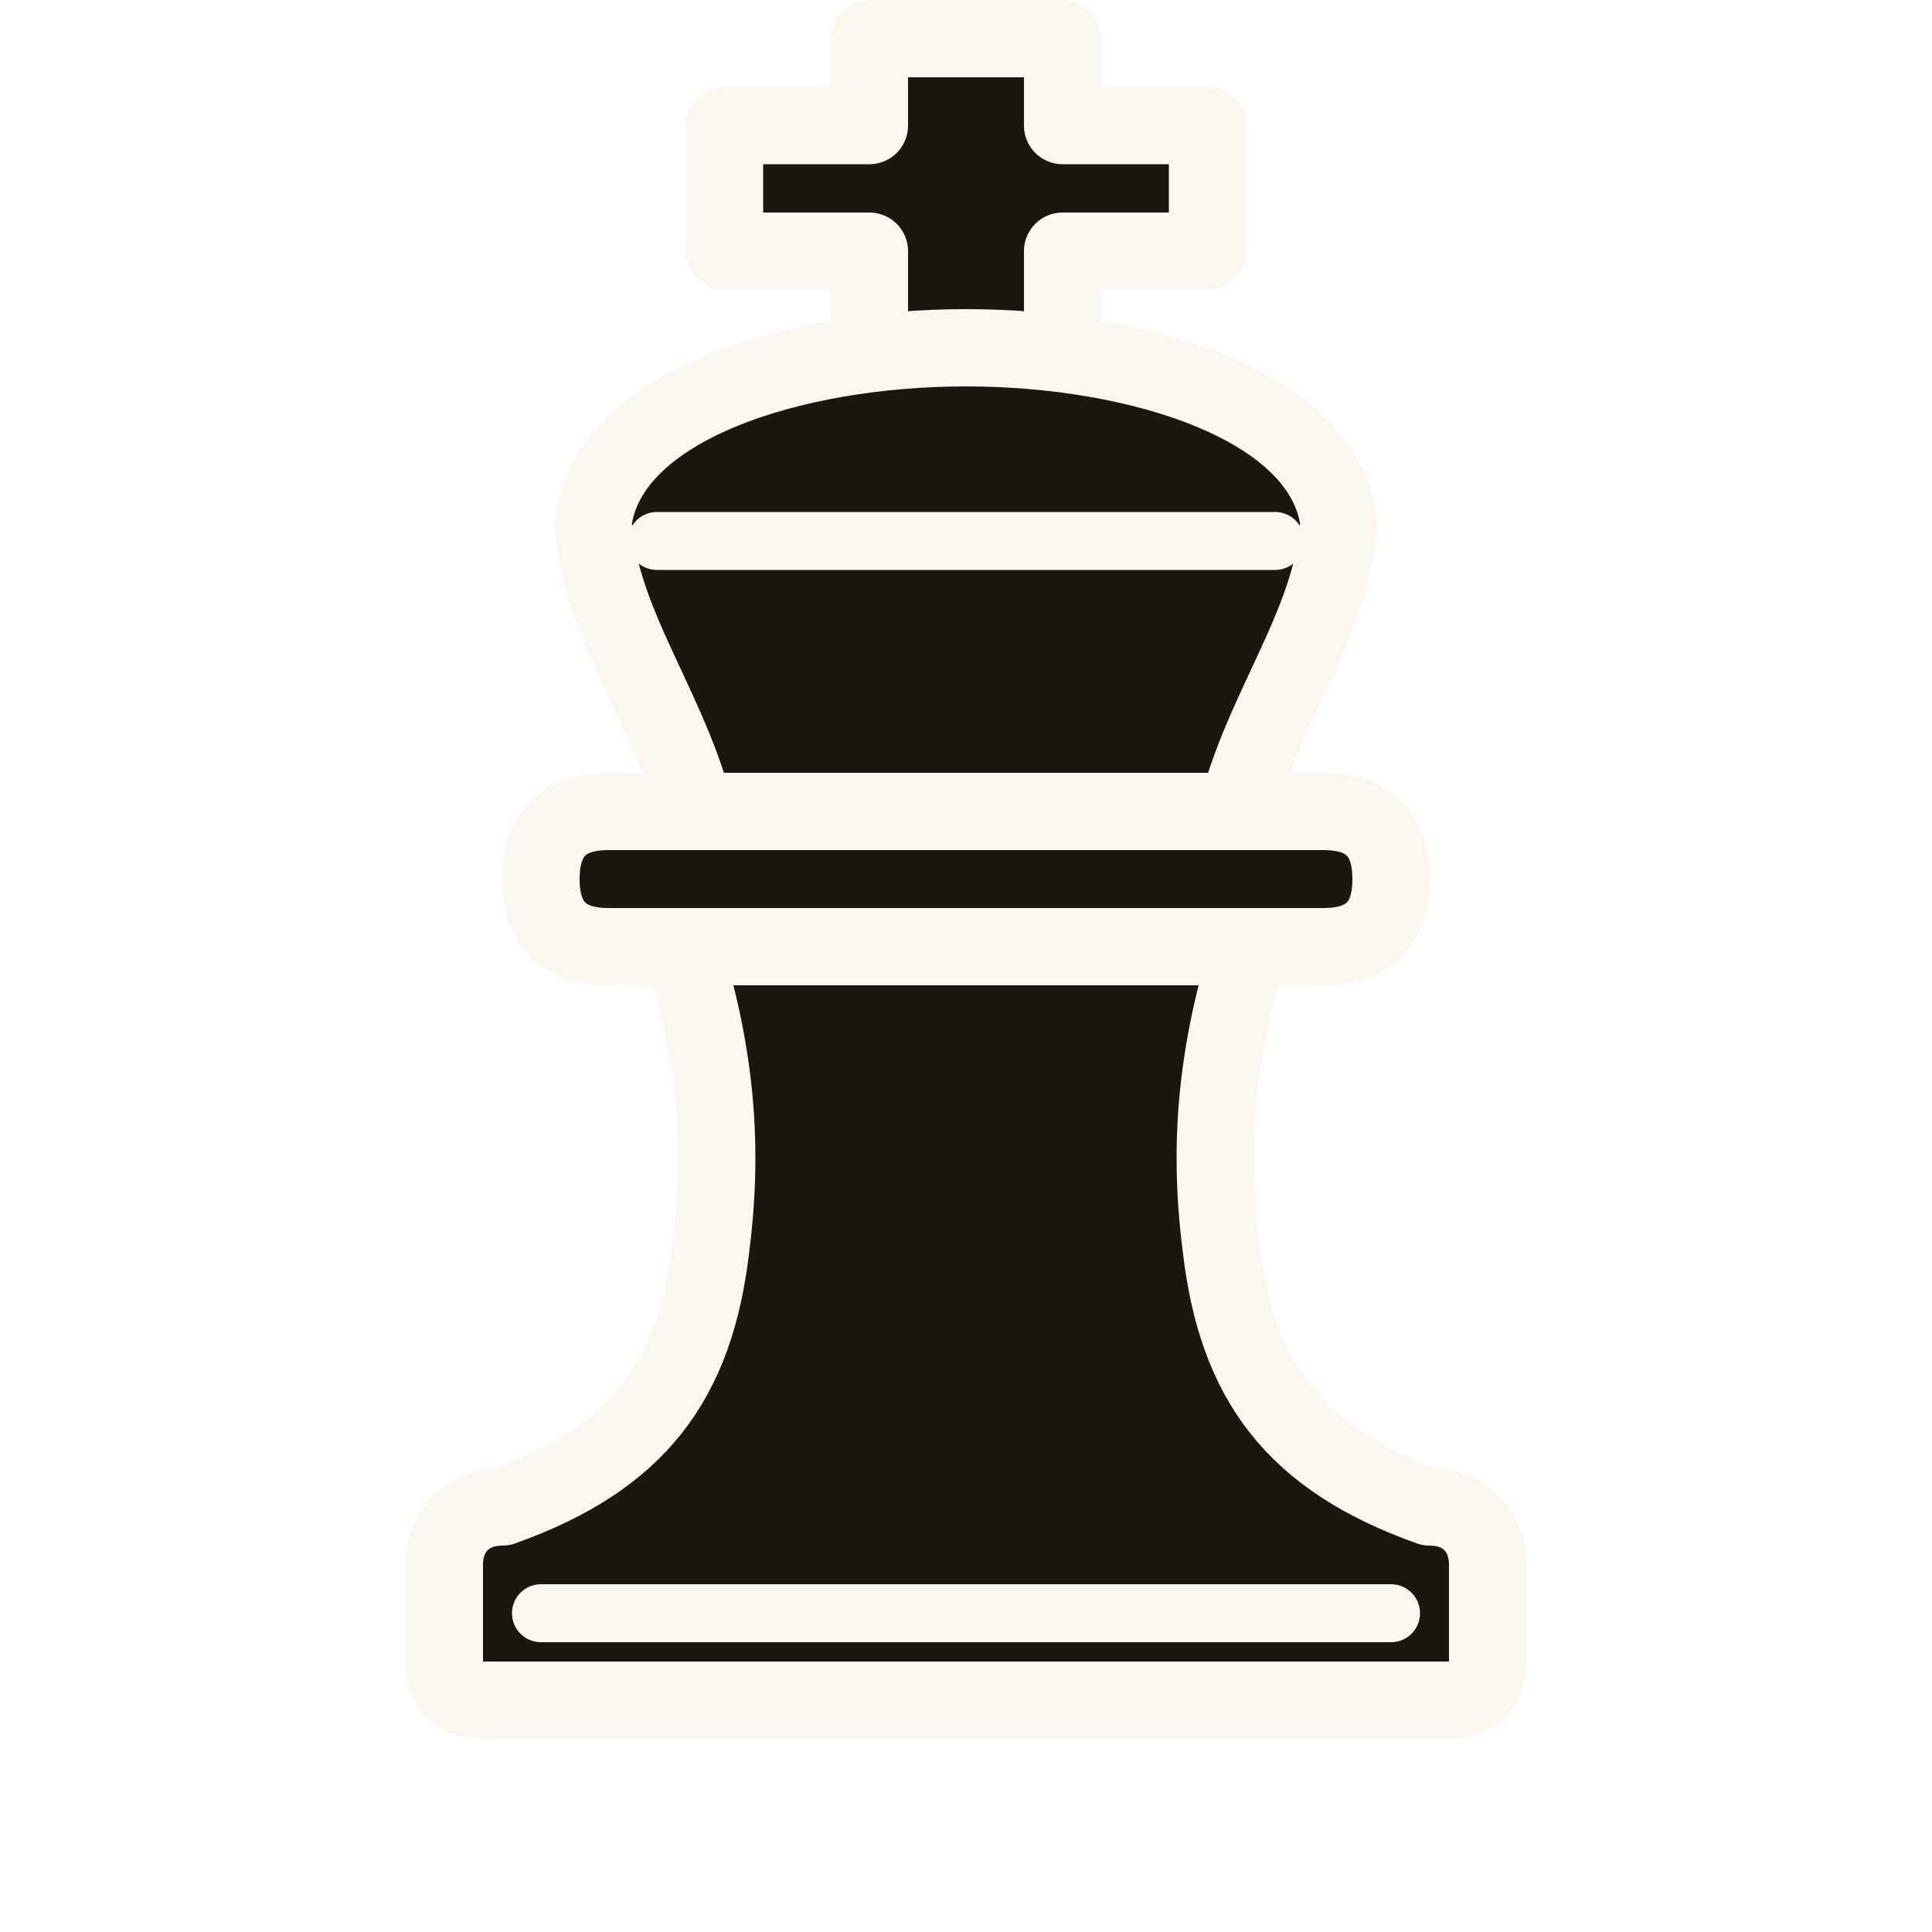
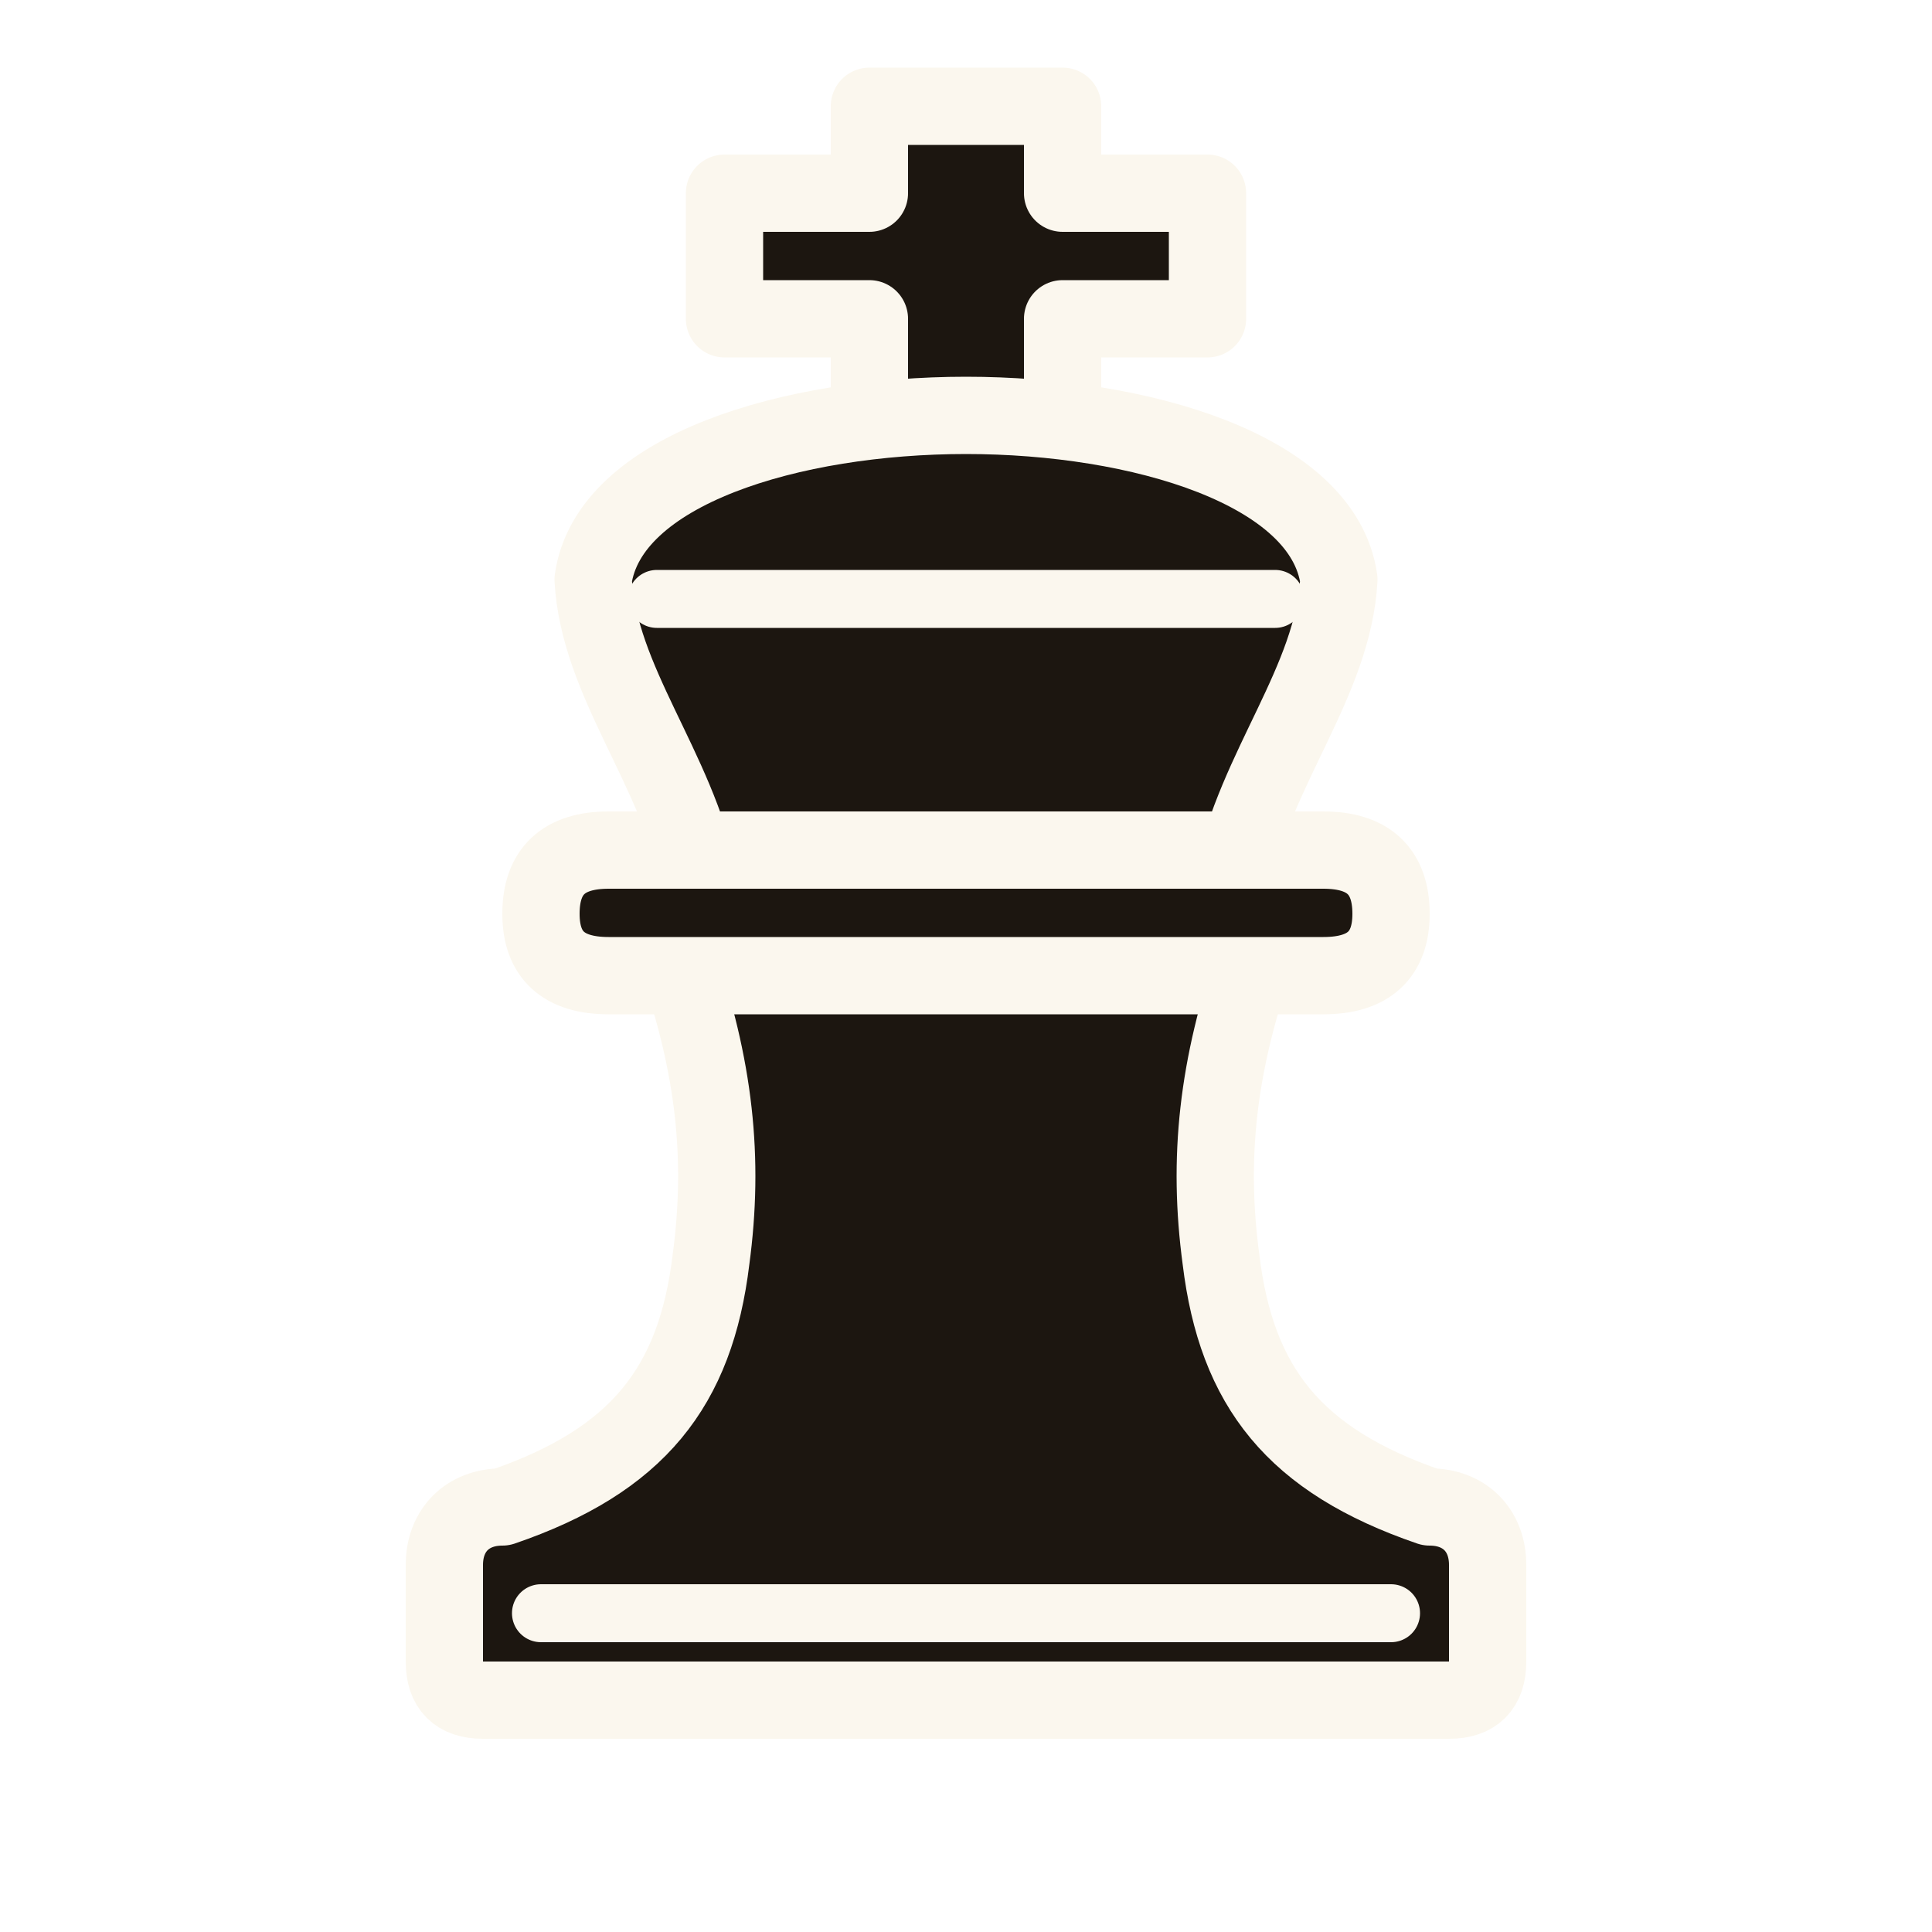
<svg xmlns="http://www.w3.org/2000/svg" viewBox="0 0 100 100">
  <g fill="#1c1610" stroke="#fbf7ee" stroke-width="4" stroke-linejoin="round" stroke-linecap="round">
-     <path d="M50 48L65 48C63 54 62.5 59 63.2 64.5C64 71.5 67 75.5 74 78C75.8 78 77 79.2 77 81L77 86Q77 88 75 88L50 88L25 88Q23 88 23 86L23 81C23 79.2 24.2 78 26 78C33 75.5 36 71.5 36.8 64.5C37.5 59 37 54 35 48L50 48Z" />
-     <path d="M45 2L55 2L55 6.5L62.5 6.5L62.5 13L55 13L55 21L45 21L45 13L37.5 13L37.5 6.5L45 6.5Z" />
-     <path d="M50 18C59 18 68.5 21 69.3 27C69 32.5 65 37 63.8 43L50 43L36.2 43C35 37 31 32.5 30.7 27C31.5 21 41 18 50 18Z" />
-     <path d="M50 42L68.5 42Q72 42 72 45.5Q72 49 68.5 49L50 49L31.5 49Q28 49 28 45.5Q28 42 31.5 42L50 42Z" />
-     <path fill="none" stroke-width="3" d="M28 83.5H72M34 28H66" />
+     <path d="M50 49.5L65 49.5C63 55.2 62.5 60 63.2 65.2C64 71.8 67 75.6 74 78C75.8 78 77 79.2 77 81L77 86Q77 88 75 88L50 88L25 88Q23 88 23 86L23 81C23 79.2 24.2 78 26 78C33 75.6 36 71.8 36.8 65.2C37.5 60 37 55.2 35 49.5L50 49.5Z" />
+     <path d="M45 5.5L55 5.5L55 10L62.5 10L62.5 16.5L55 16.5L55 24.5L45 24.5L45 16.5L37.5 16.5L37.5 10L45 10Z" />
+     <path d="M50 21.5C59 21.5 68.5 24.3 69.3 30C69 35.3 65 39.7 63.8 45.5L50 45.5L36.2 45.5C35 39.7 31 35.3 30.7 30C31.5 24.3 41 21.5 50 21.5Z" />
+     <path d="M50 44L68.5 44Q72 44 72 47.3Q72 50.5 68.5 50.5L50 50.5L31.5 50.5Q28 50.5 28 47.3Q28 44 31.5 44L50 44Z" />
+     <path fill="none" stroke-width="3" d="M28 83.5H72M34 31H66" />
  </g>
</svg>
